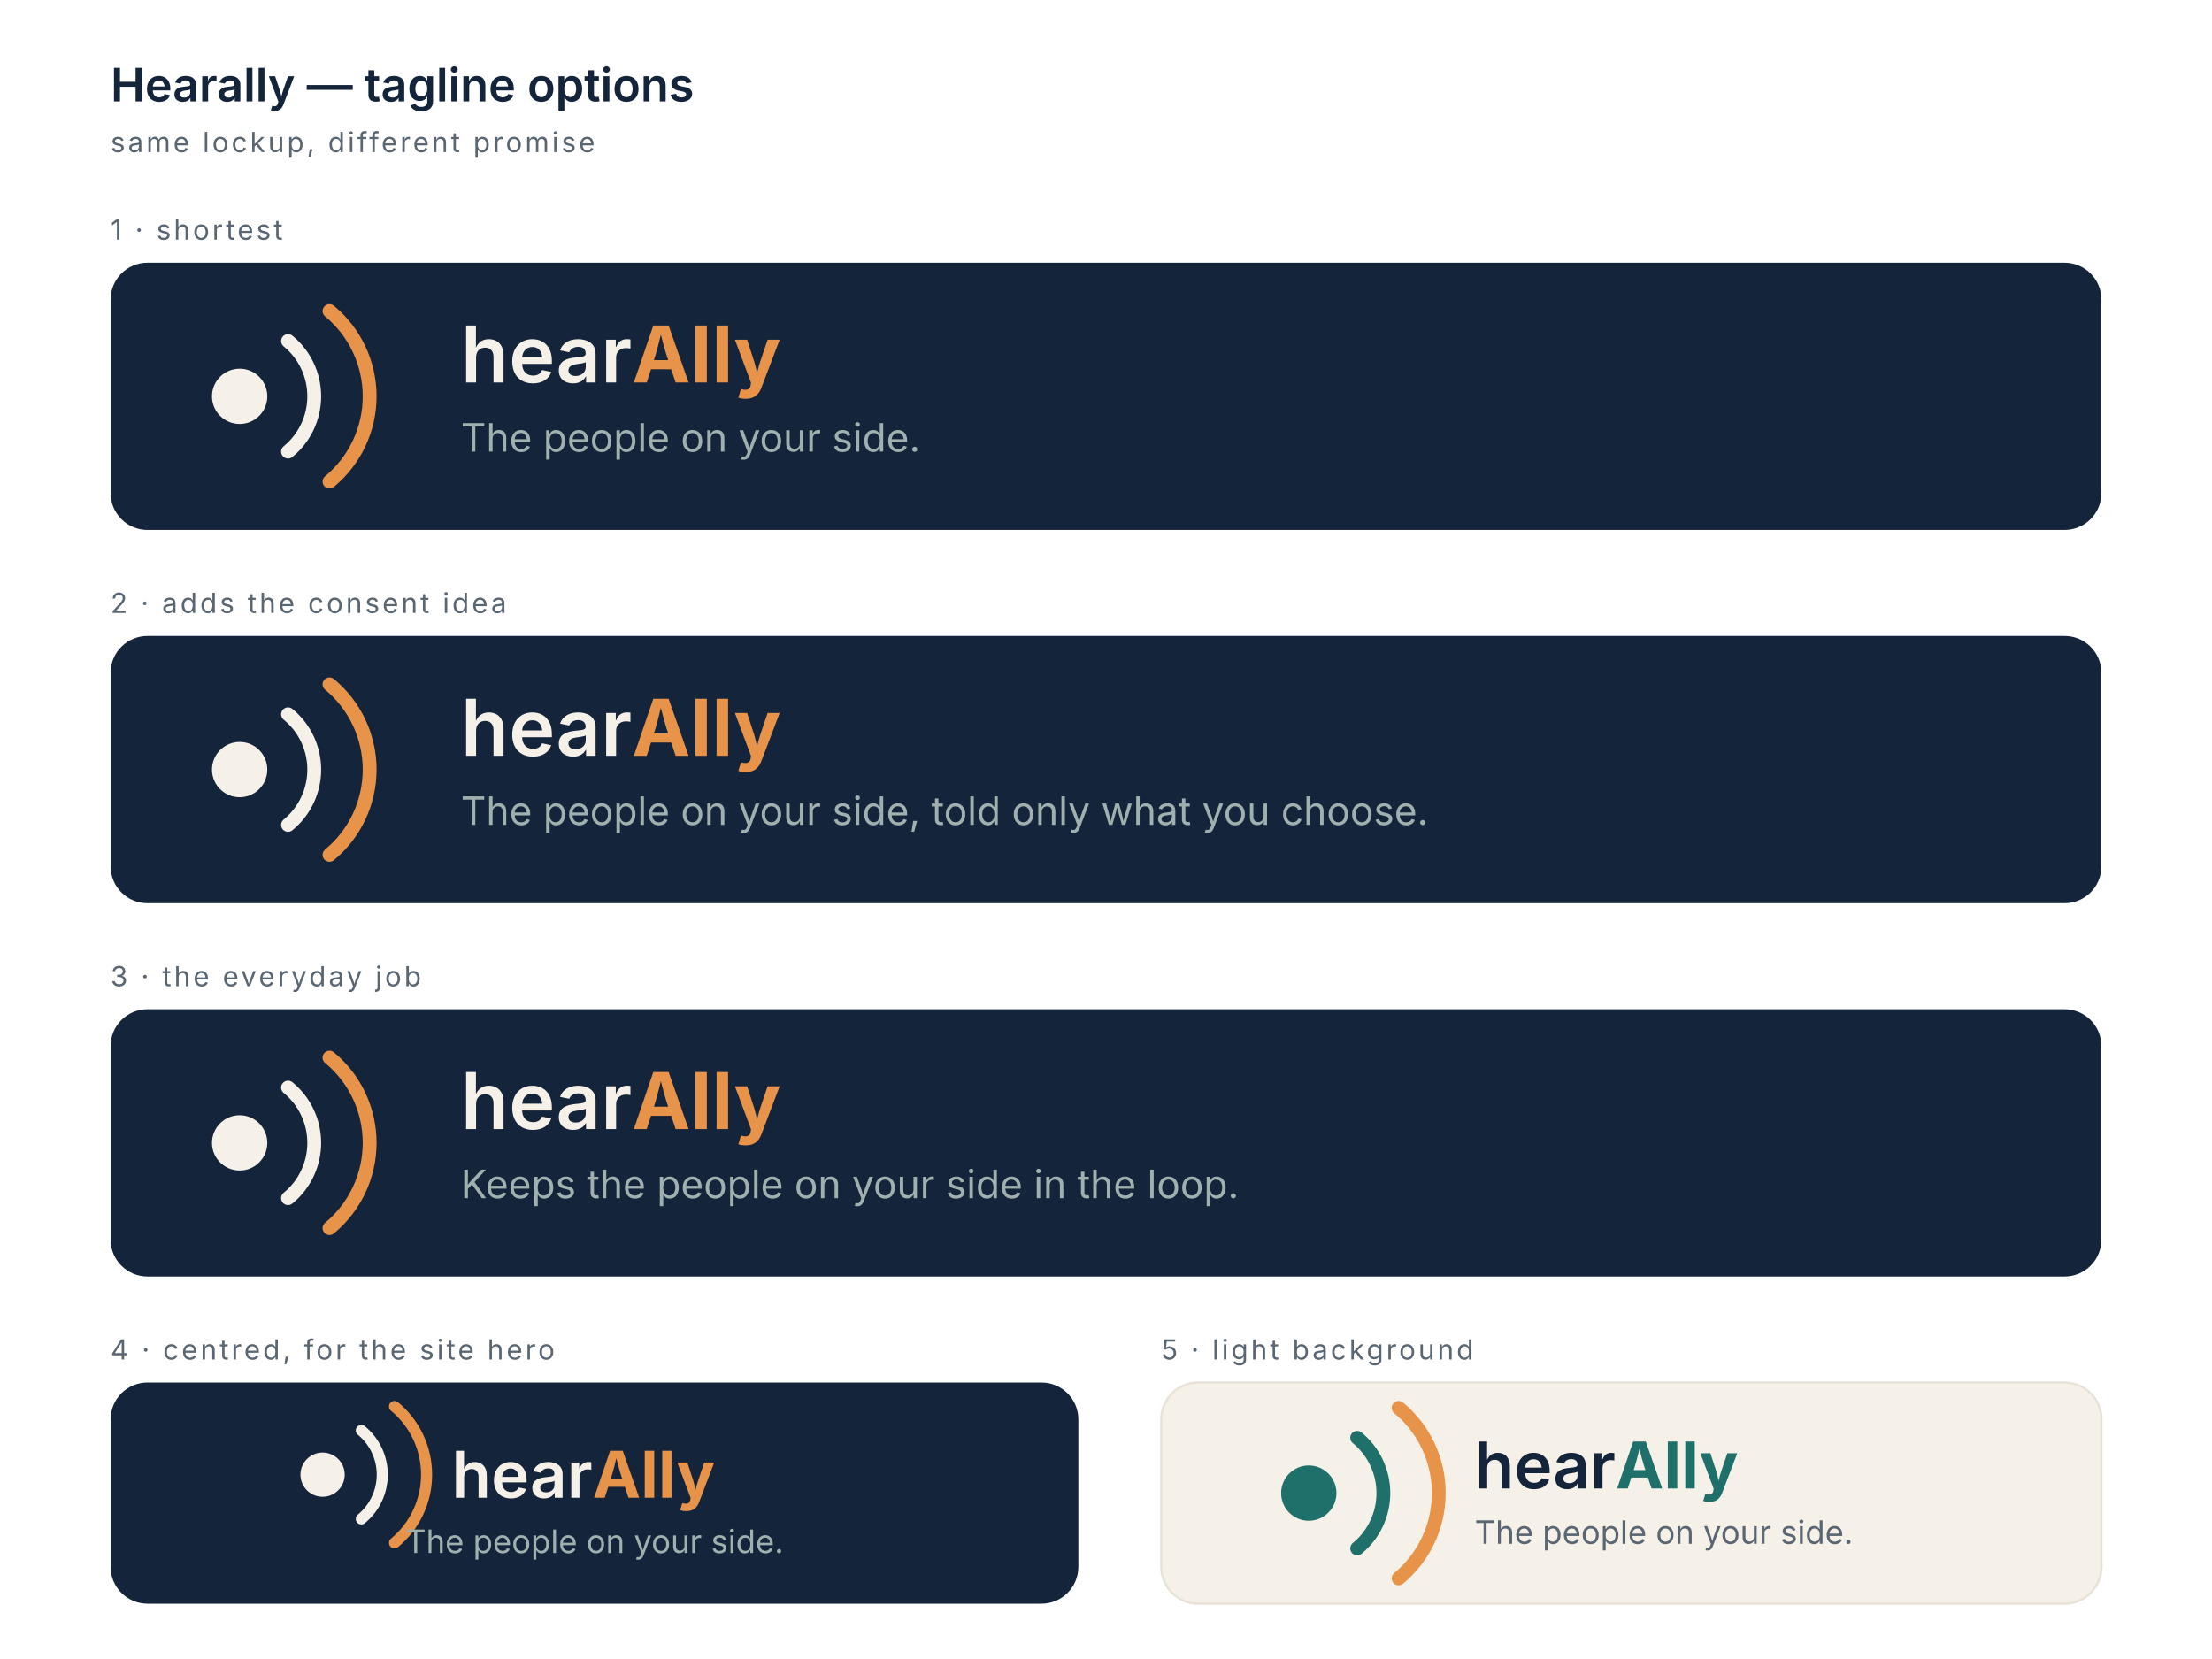
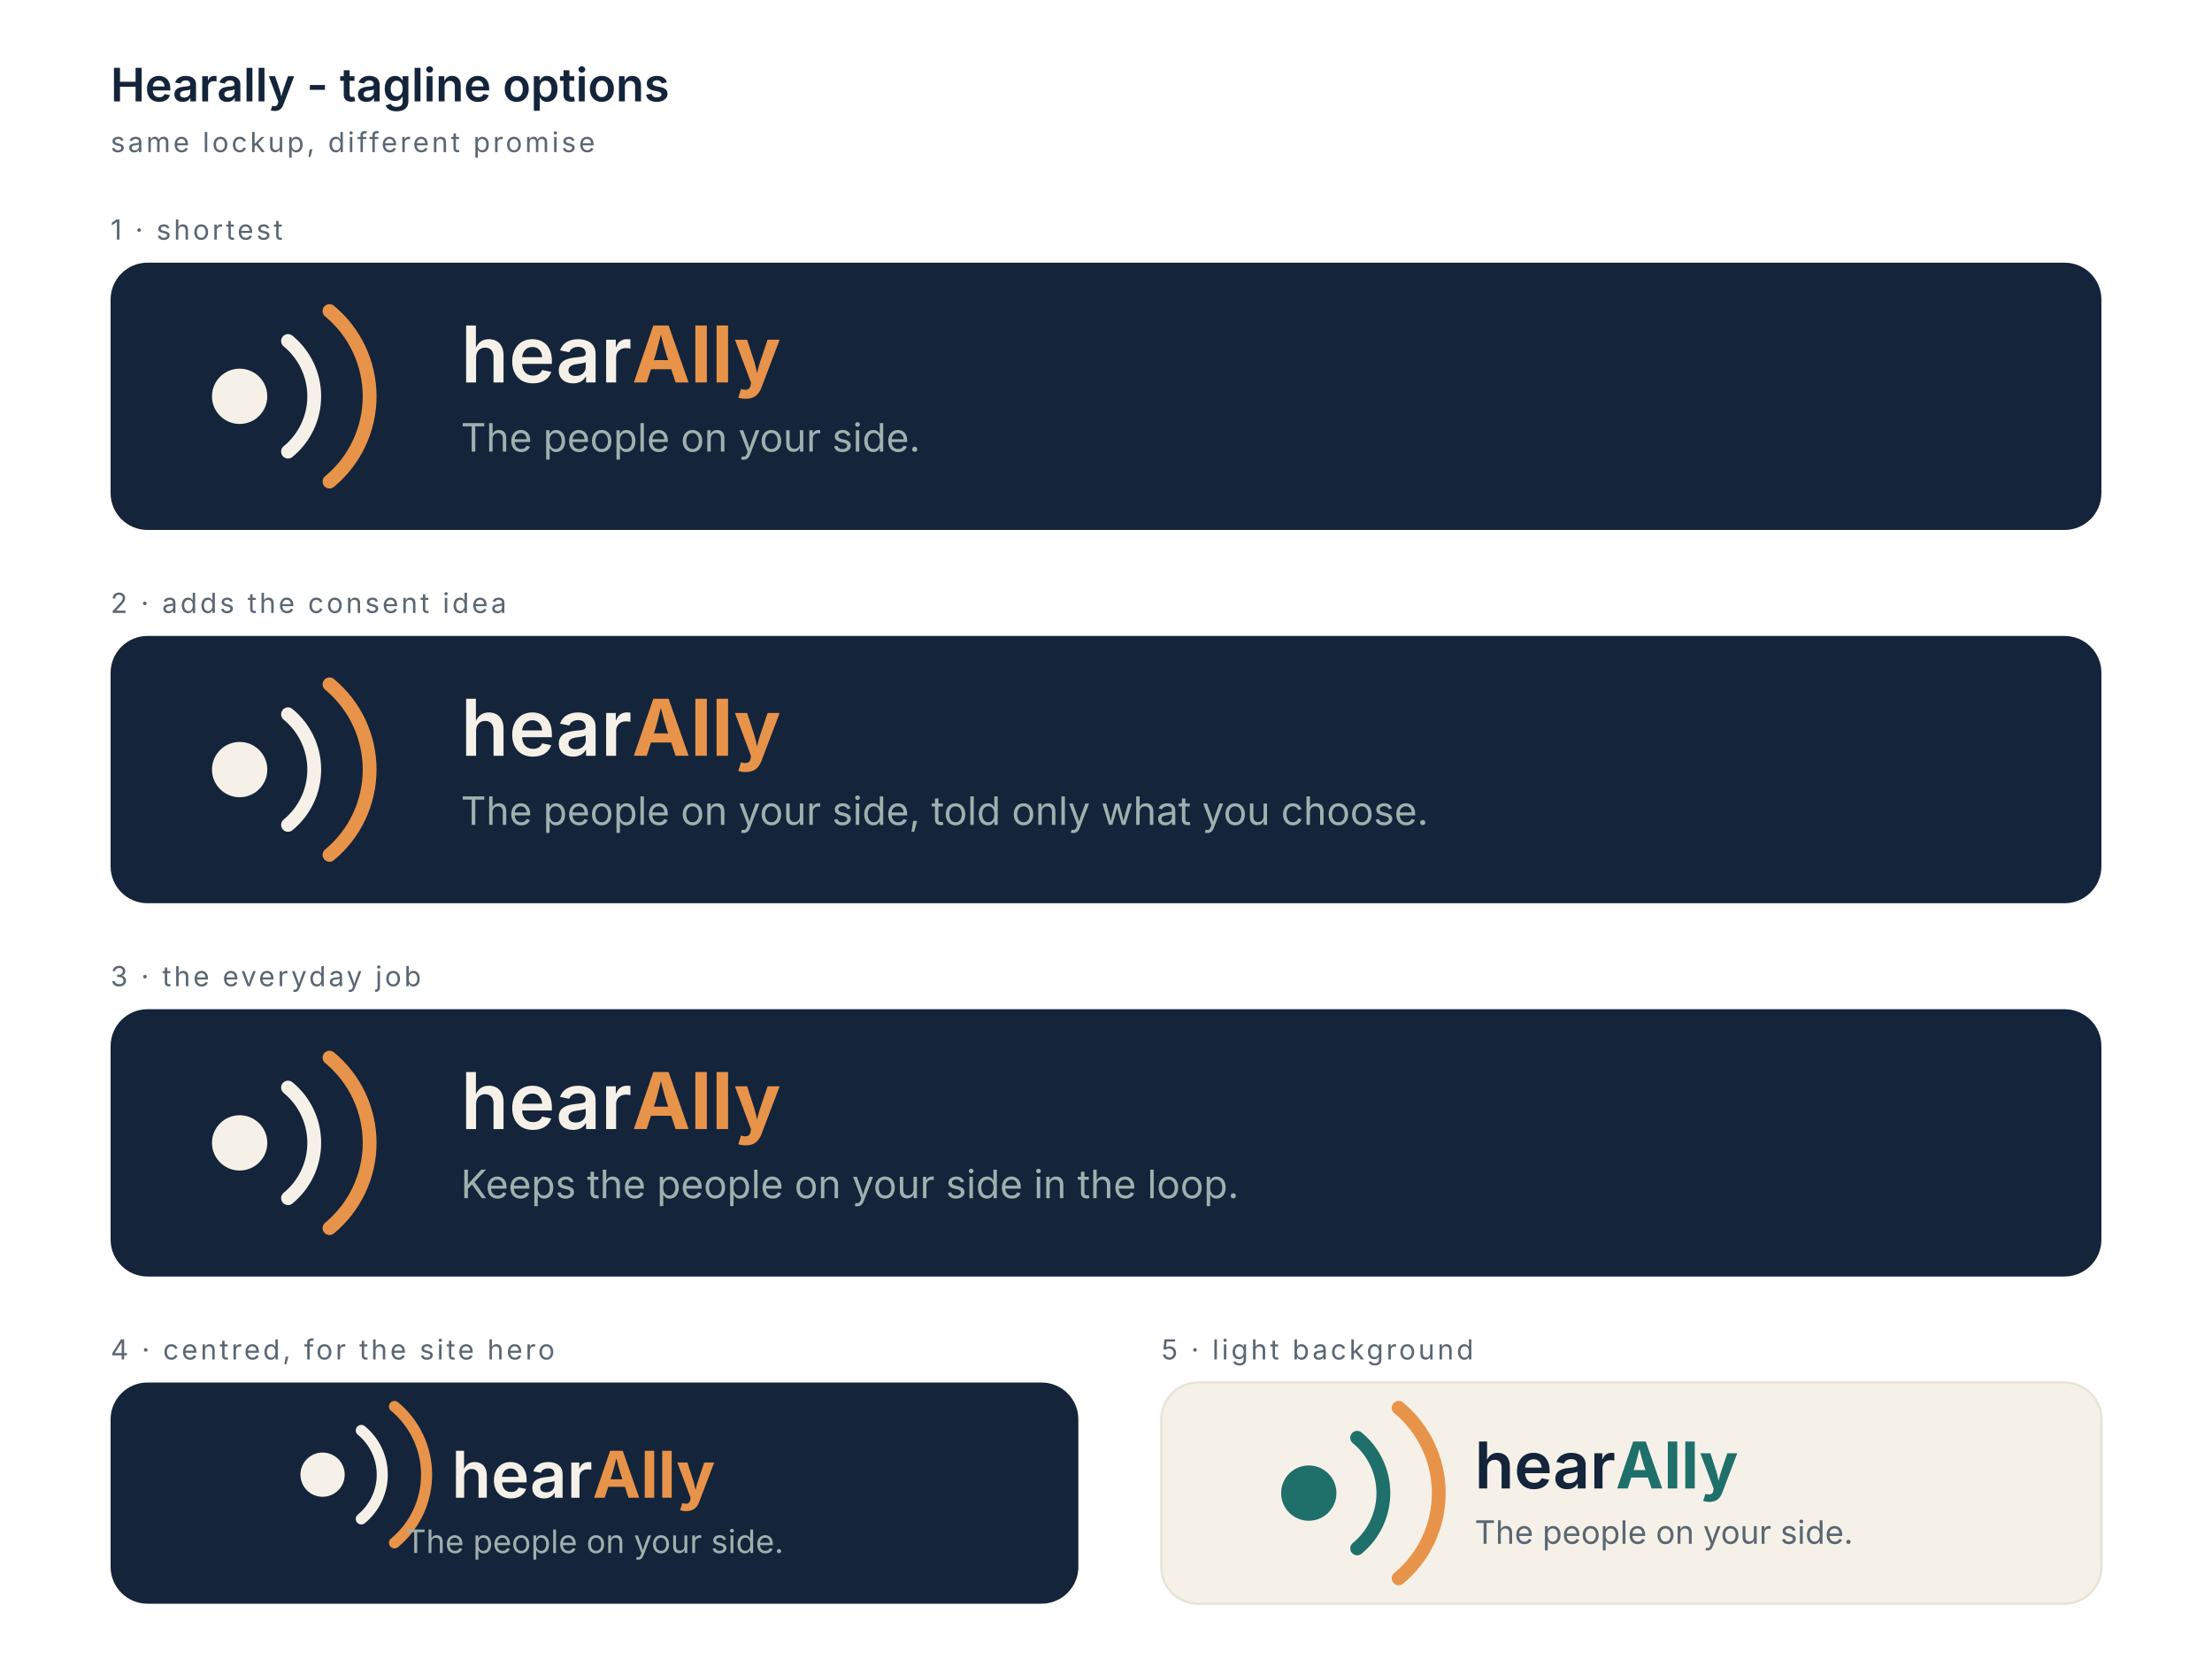
<svg xmlns="http://www.w3.org/2000/svg" viewBox="0 0 960 720" width="960" height="720" font-family="Inter, 'Segoe UI', system-ui, sans-serif">
  <defs>
    <style>
      .card { fill: #14243A; }
      .sand { fill: #F6F1E8; }
      .amber { fill: #E8934A; }
      .muted { fill: #9FB0AE; }
      .label { fill: #5A6672; font-size: 12px; letter-spacing: .1em; text-transform: uppercase; }
      .s-sand { fill: none; stroke: #F6F1E8; stroke-linecap: round; }
      .s-amber { fill: none; stroke: #E8934A; stroke-linecap: round; }
    </style>
    <g id="mark">
      <circle cx="0" cy="0" r="12" fill="#F6F1E8" />
      <path d="M 21 -24 A 31 31 0 0 1 21 24" class="s-sand" stroke-width="6" />
      <path d="M 39 -37 A 48 48 0 0 1 39 37" class="s-amber" stroke-width="6" />
    </g>
  </defs>
  <rect width="960" height="720" fill="#FFFFFF" />
-   <text x="48" y="44" fill="#14243A" font-size="20" font-weight="600">Hearally — tagline options</text>
+   <text x="48" y="44" fill="#14243A" font-size="20" font-weight="600">Hearally - tagline options</text>
  <text x="48" y="66" class="label">same lockup, different promise</text>
  <text x="48" y="104" class="label">1 · shortest</text>
  <g transform="translate(48,114)">
    <rect width="864" height="116" rx="16" class="card" />
    <g transform="translate(56,58)">
      <use href="#mark" />
    </g>
    <text x="152" y="52" font-size="34" font-weight="600" class="sand">hear<tspan class="amber" font-weight="700">Ally</tspan>
    </text>
    <text x="152" y="82" font-size="17" class="muted">The people on your side.</text>
  </g>
  <text x="48" y="266" class="label">2 · adds the consent idea</text>
  <g transform="translate(48,276)">
    <rect width="864" height="116" rx="16" class="card" />
    <g transform="translate(56,58)">
      <use href="#mark" />
    </g>
    <text x="152" y="52" font-size="34" font-weight="600" class="sand">hear<tspan class="amber" font-weight="700">Ally</tspan>
    </text>
    <text x="152" y="82" font-size="17" class="muted">The people on your side, told only what you choose.</text>
  </g>
  <text x="48" y="428" class="label">3 · the everyday job</text>
  <g transform="translate(48,438)">
    <rect width="864" height="116" rx="16" class="card" />
    <g transform="translate(56,58)">
      <use href="#mark" />
    </g>
    <text x="152" y="52" font-size="34" font-weight="600" class="sand">hear<tspan class="amber" font-weight="700">Ally</tspan>
    </text>
    <text x="152" y="82" font-size="17" class="muted">Keeps the people on your side in the loop.</text>
  </g>
  <text x="48" y="590" class="label">4 · centred, for the site hero</text>
  <g transform="translate(48,600)">
    <rect width="420" height="96" rx="16" class="card" />
    <g transform="translate(210,40)">
      <g transform="translate(-118,0)">
        <use href="#mark" transform="scale(.8)" />
      </g>
      <text x="-62" y="10" font-size="28" font-weight="600" class="sand">hear<tspan class="amber" font-weight="700">Ally</tspan>
      </text>
    </g>
    <text x="210" y="74" font-size="14" class="muted" text-anchor="middle">The people on your side.</text>
  </g>
  <text x="504" y="590" class="label">5 · light background</text>
  <g transform="translate(504,600)">
    <rect width="408" height="96" rx="16" fill="#F6F1E8" stroke="#E8E2D8" />
    <g transform="translate(64,48)">
      <circle cx="0" cy="0" r="12" fill="#1F6F6B" />
      <path d="M 21 -24 A 31 31 0 0 1 21 24" fill="none" stroke="#1F6F6B" stroke-width="6" stroke-linecap="round" />
      <path d="M 39 -37 A 48 48 0 0 1 39 37" fill="none" stroke="#E8934A" stroke-width="6" stroke-linecap="round" />
    </g>
    <text x="136" y="46" font-size="28" font-weight="600" fill="#14243A">hear<tspan fill="#1F6F6B" font-weight="700">Ally</tspan>
    </text>
    <text x="136" y="70" font-size="14" fill="#5A6672">The people on your side.</text>
  </g>
</svg>
